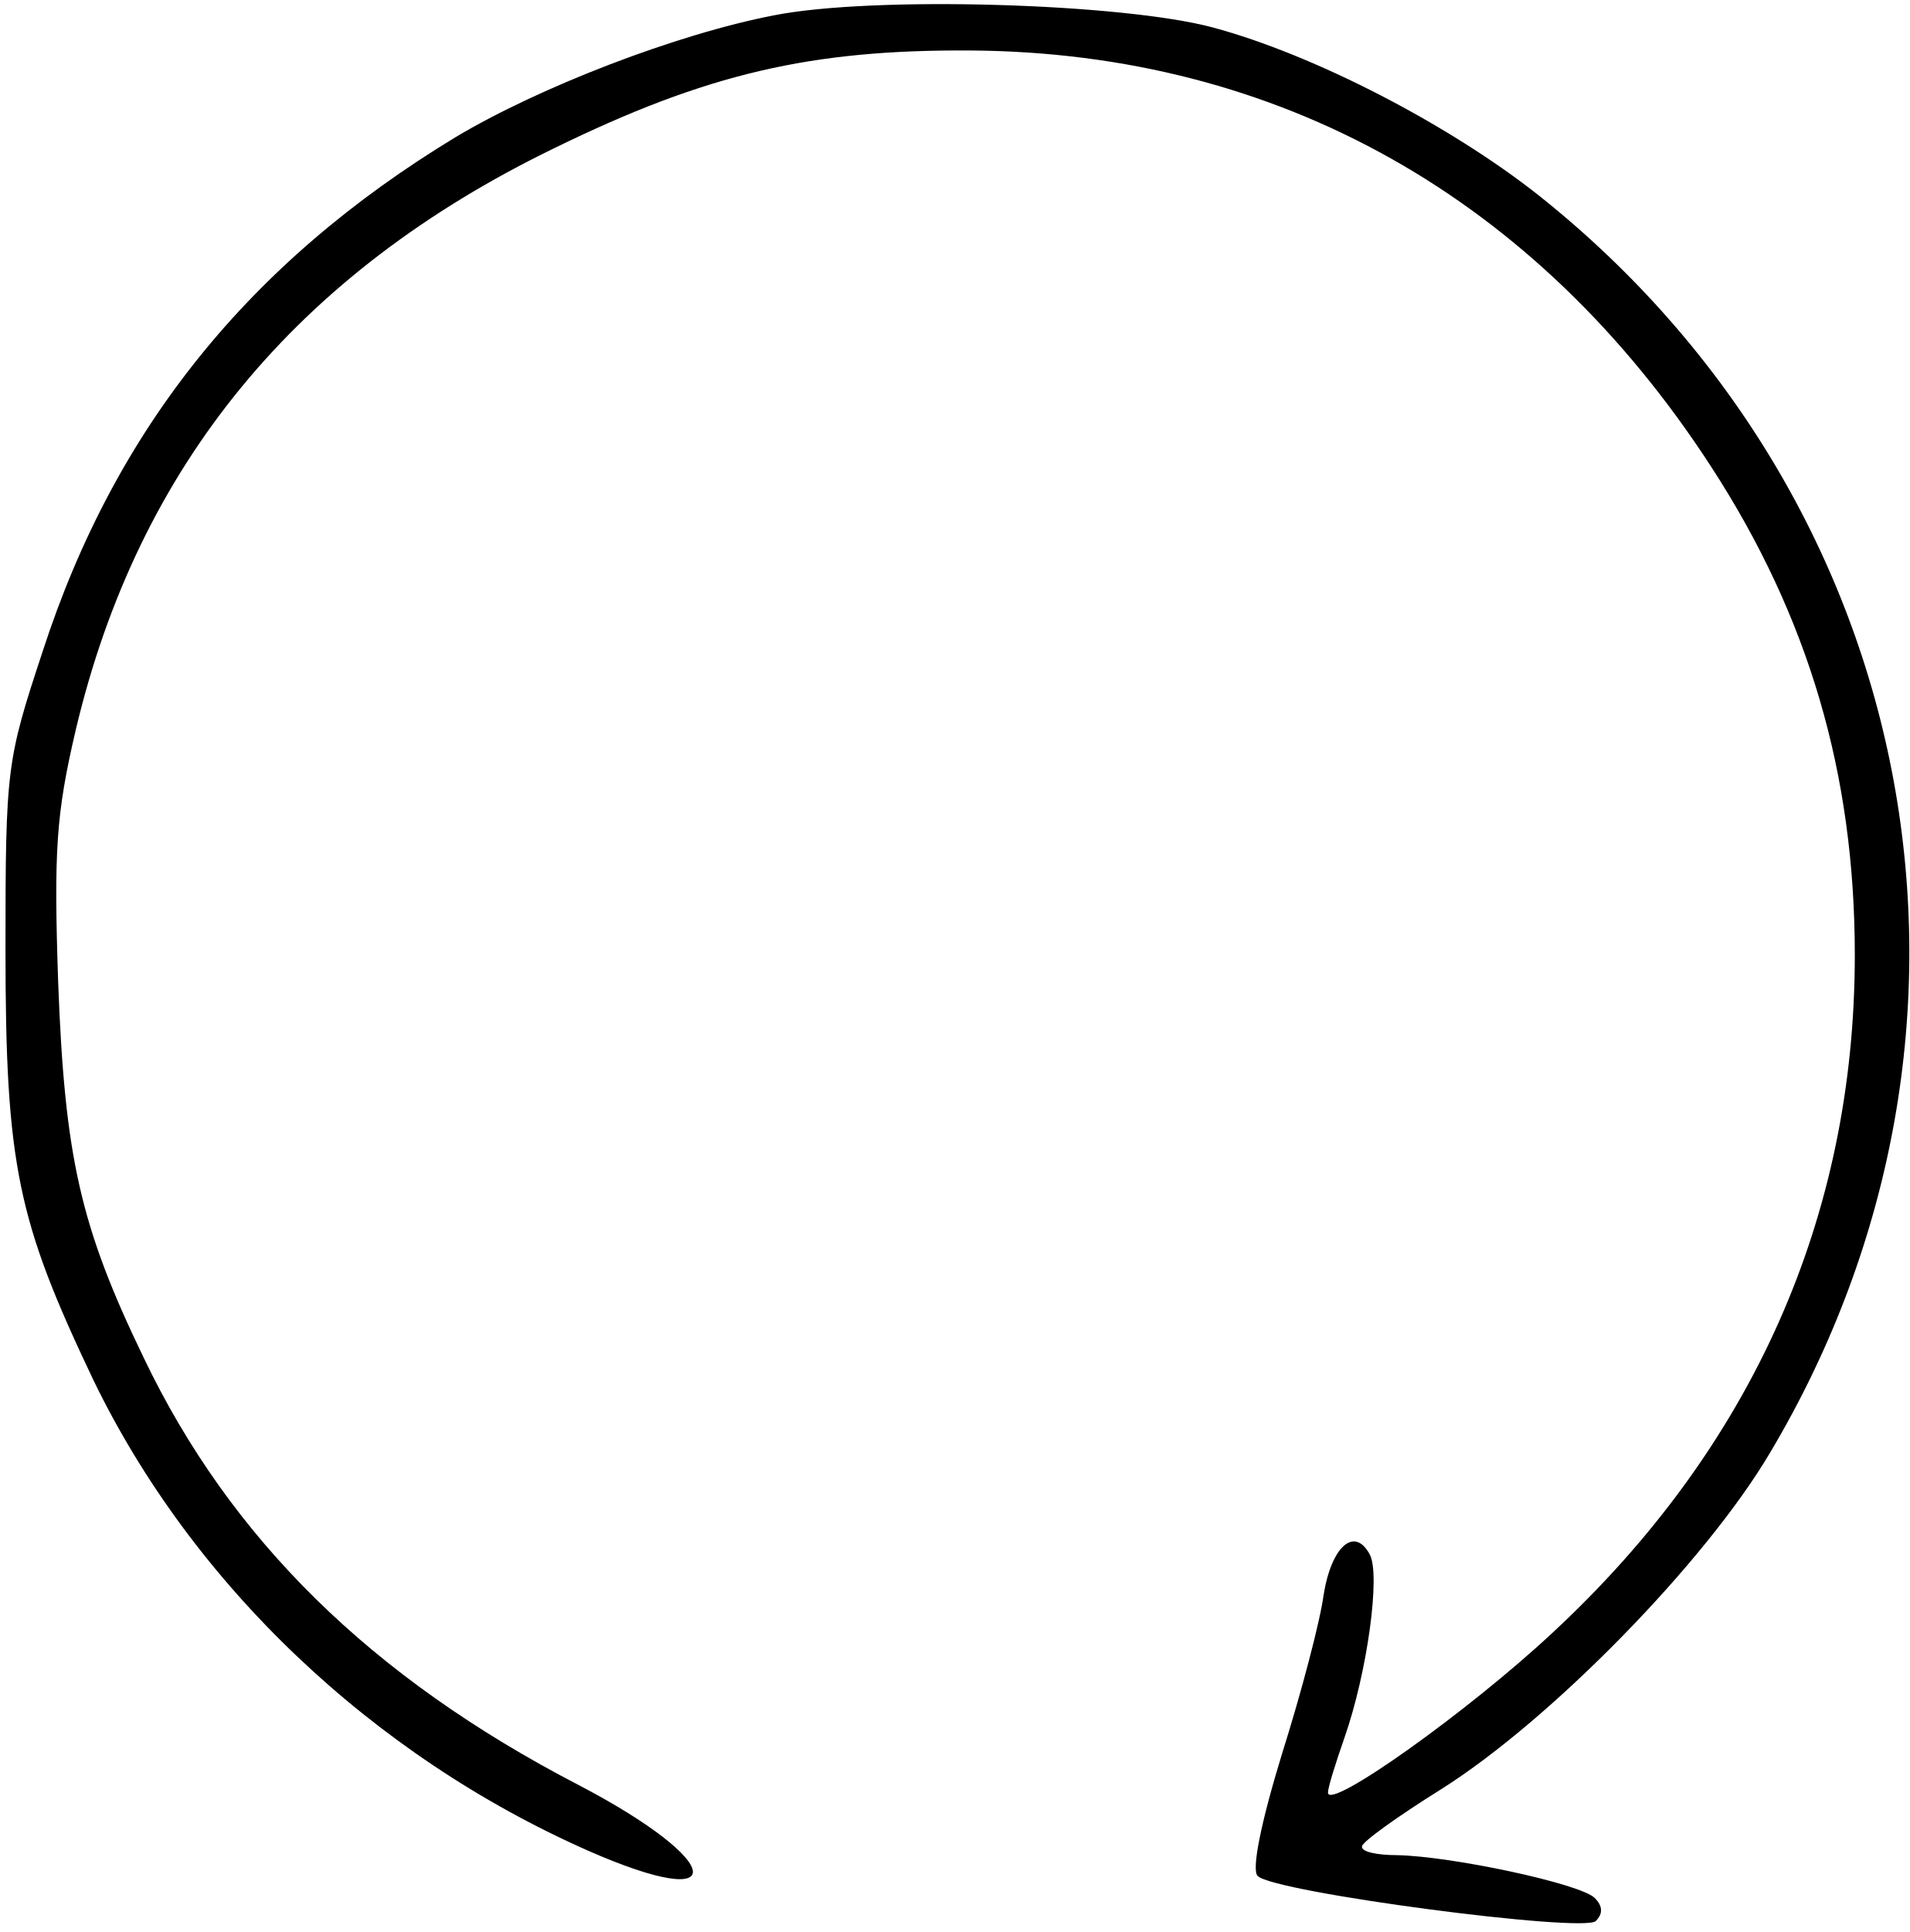
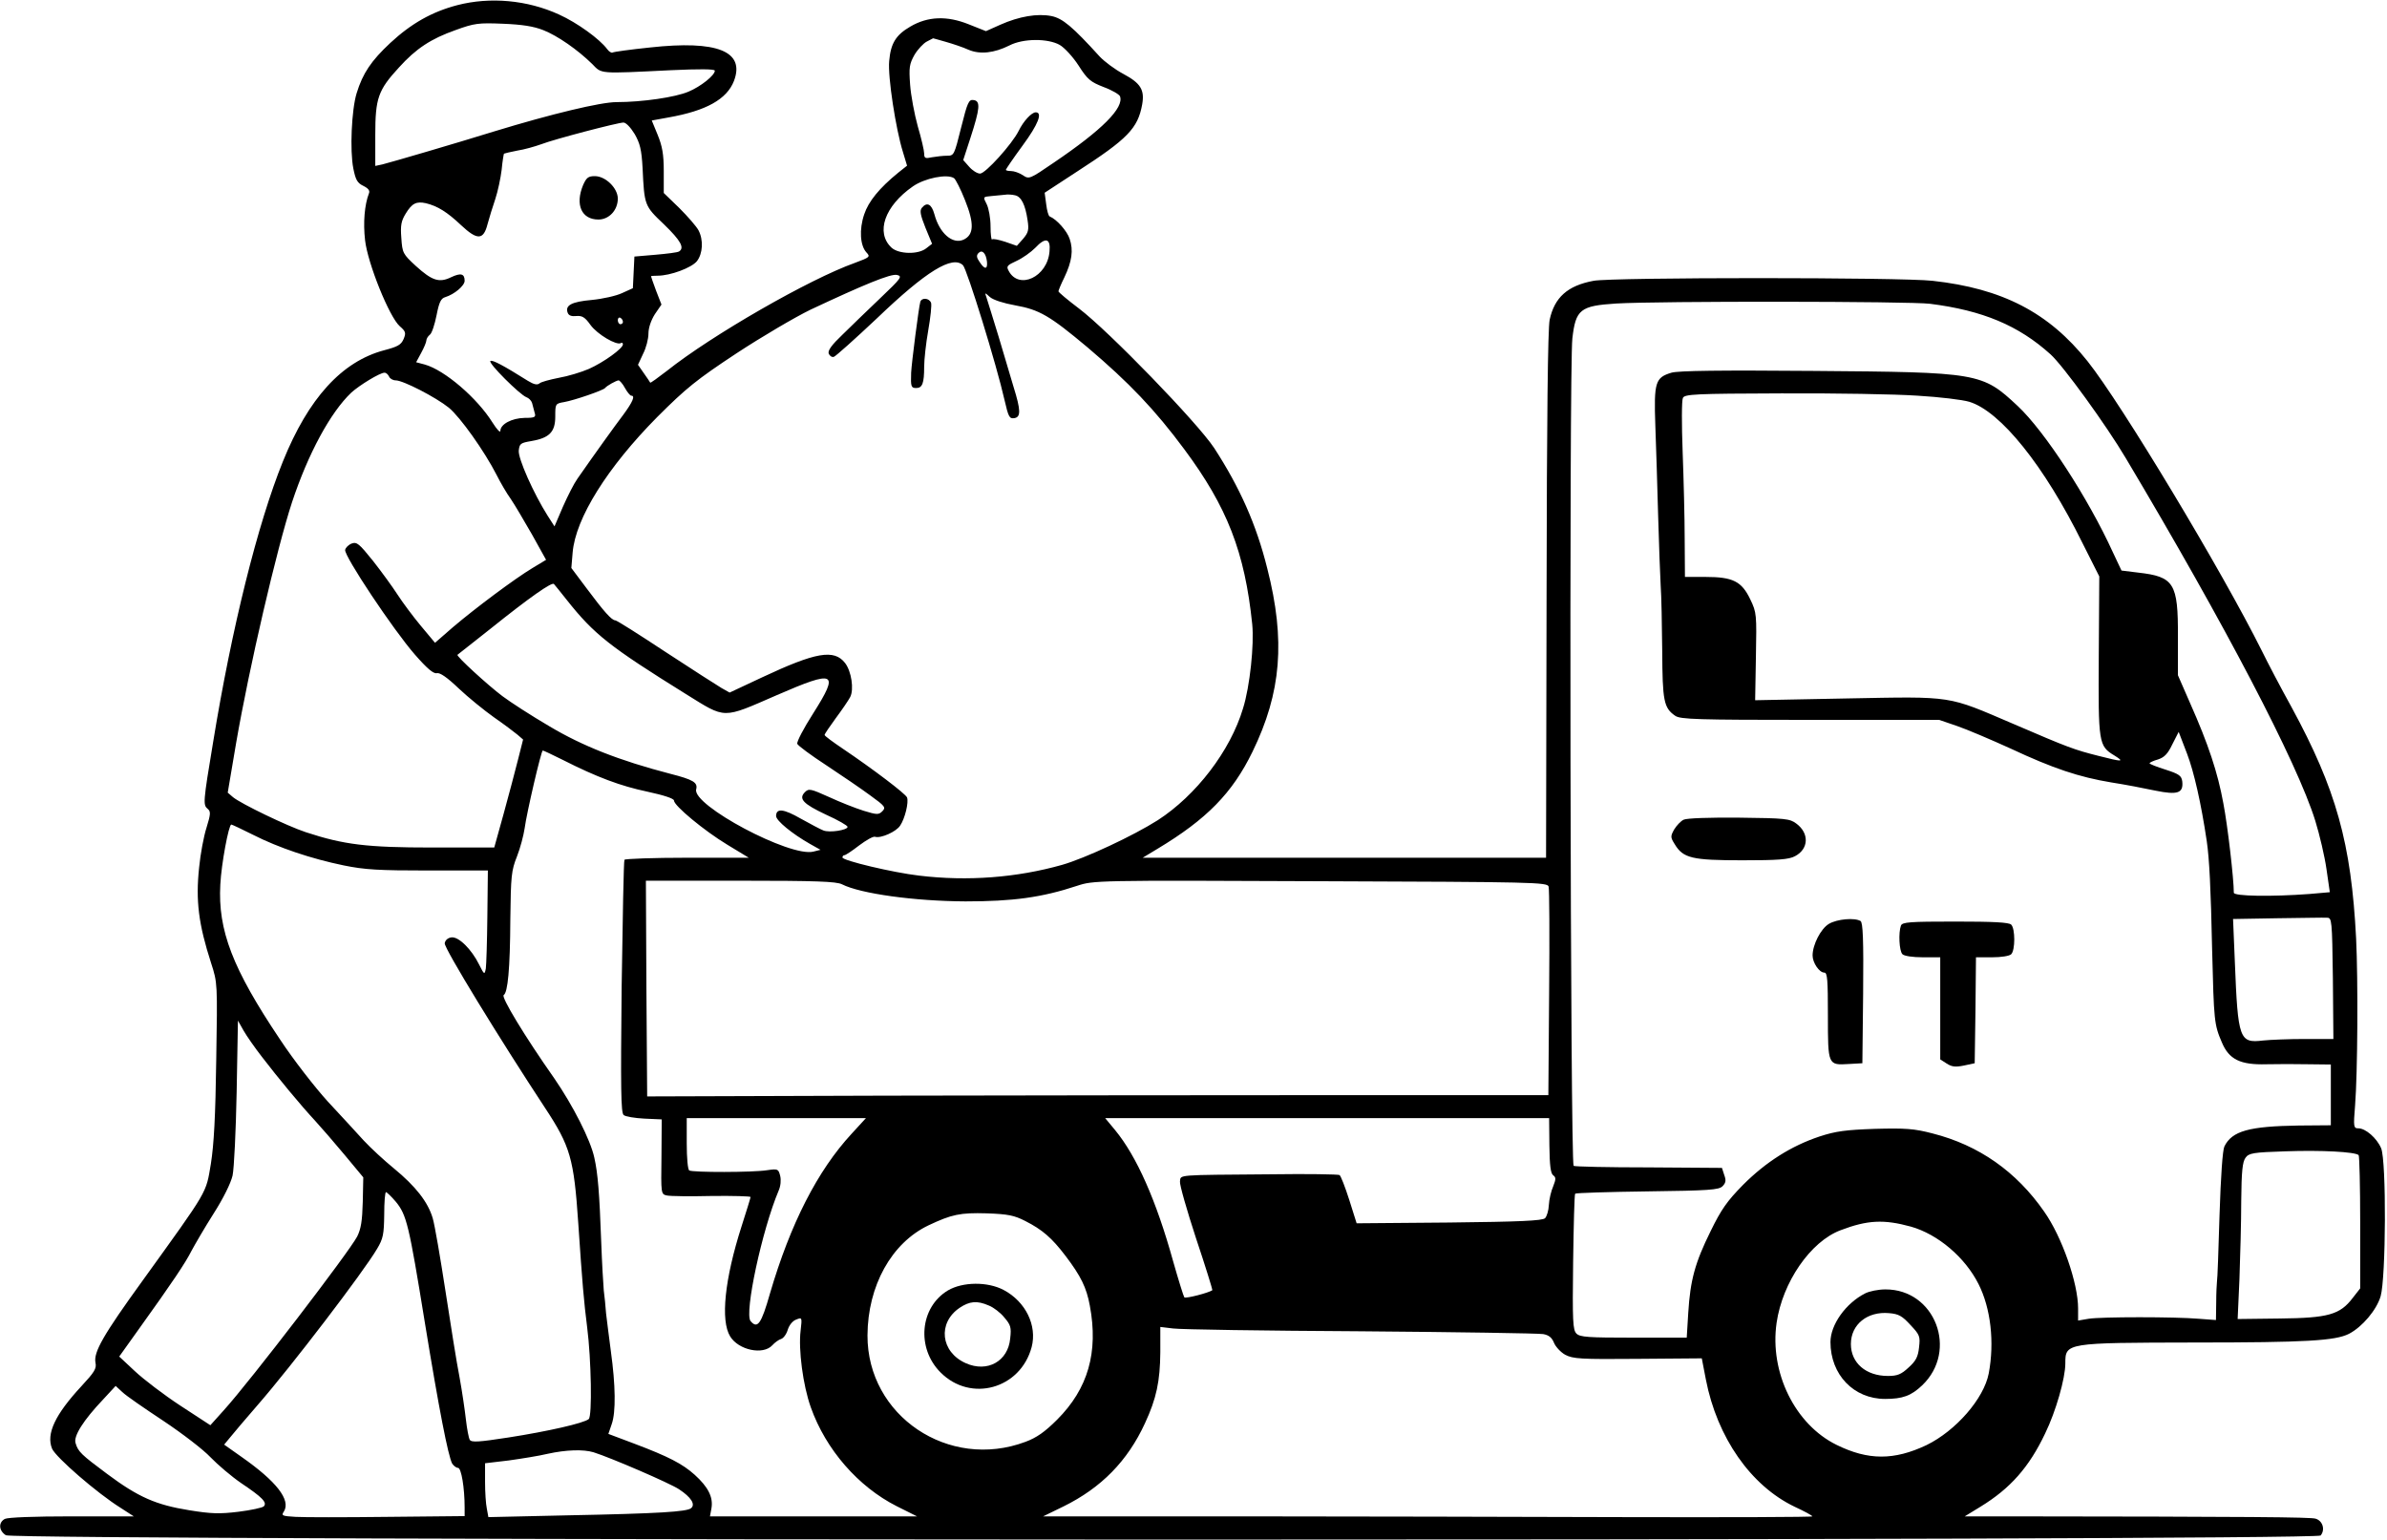
- <svg xmlns="http://www.w3.org/2000/svg" version="1.0" width="174pt" height="176pt" viewBox="0 0 174 176" preserveAspectRatio="xMidYMid meet">
-   <g transform="translate(0,176) scale(0.1,-0.1)" fill="#000000" stroke="none">
-     <path d="M705 1746 c-88 -17 -213 -65 -290 -111 -188 -114 -310 -265 -376 -468 -33 -100 -34 -106 -34 -272 0 -197 11 -247 80 -392 90 -186 254 -342 451 -429 132 -58 125 -10 -9 60 -189 98 -317 224 -396 389 -58 120 -72 183 -78 342 -4 120 -2 153 16 230 57 241 201 416 436 530 139 68 234 90 380 89 280 -2 515 -134 674 -379 89 -137 131 -280 131 -445 0 -238 -93 -448 -275 -617 -77 -72 -205 -163 -205 -146 0 5 7 27 15 50 21 60 33 149 23 167 -14 26 -35 7 -42 -37 -3 -23 -20 -88 -38 -145 -19 -62 -28 -106 -22 -111 15 -15 297 -52 308 -41 7 7 6 14 -1 21 -13 13 -130 38 -180 39 -18 0 -33 3 -32 8 0 4 32 27 72 52 100 63 241 207 300 307 229 385 141 865 -211 1145 -81 64 -204 128 -297 153 -82 22 -309 29 -400 11z" />
+ <svg xmlns="http://www.w3.org/2000/svg" version="1.0" width="935pt" height="603pt" viewBox="0 0 935 603" preserveAspectRatio="xMidYMid meet">
+   <g transform="translate(0,603) scale(0.1,-0.1)" fill="#000000" stroke="none">
+     <path d="M1792 6010 c-100 -26 -181 -72 -263 -148 -75 -70 -108 -119 -132 -197 -20 -65 -27 -225 -13 -295 9 -45 16 -57 39 -68 20 -10 27 -19 22 -30 -17 -44 -23 -114 -15 -183 10 -90 95 -301 136 -337 23 -20 25 -26 15 -50 -10 -23 -23 -30 -76 -44 -166 -44 -297 -188 -397 -436 -99 -245 -200 -651 -273 -1098 -40 -240 -40 -247 -21 -263 12 -10 11 -21 -5 -73 -11 -34 -24 -104 -29 -156 -14 -131 -2 -223 47 -375 25 -77 25 -79 20 -380 -3 -220 -9 -330 -21 -406 -20 -118 -7 -96 -267 -457 -155 -214 -193 -281 -185 -322 5 -23 -4 -37 -55 -92 -103 -111 -139 -187 -115 -245 15 -34 176 -174 269 -232 l51 -33 -243 0 c-148 0 -250 -4 -262 -10 -26 -14 -24 -46 4 -64 33 -22 9048 -23 9067 -1 19 23 8 58 -20 66 -21 6 -244 8 -1219 9 l-155 0 62 38 c116 71 190 154 253 287 42 86 79 216 79 274 0 81 1 81 503 82 442 0 554 7 608 34 52 27 108 93 124 147 21 72 23 531 2 580 -17 40 -61 78 -89 78 -19 0 -20 5 -13 90 10 127 12 489 4 654 -19 373 -78 584 -253 906 -41 74 -93 173 -116 220 -156 313 -550 968 -683 1135 -152 191 -334 285 -607 315 -122 14 -1256 14 -1328 0 -102 -19 -153 -65 -172 -153 -7 -36 -11 -377 -12 -1080 l-2 -1027 -790 0 -790 0 58 35 c193 116 293 218 372 380 113 232 130 436 58 718 -43 173 -108 318 -208 472 -66 100 -414 459 -529 546 -45 34 -82 65 -81 68 0 3 10 28 23 54 30 63 36 107 21 151 -10 31 -51 77 -78 88 -5 1 -11 23 -14 48 l-6 45 127 83 c198 128 238 169 255 263 10 57 -6 83 -73 119 -34 18 -75 49 -93 68 -108 119 -146 150 -189 159 -55 11 -127 -1 -201 -34 l-56 -25 -68 27 c-85 34 -160 31 -228 -9 -57 -33 -77 -66 -83 -135 -6 -61 26 -268 54 -357 l16 -53 -34 -27 c-75 -61 -117 -113 -134 -164 -20 -59 -16 -122 9 -149 16 -17 13 -19 -46 -41 -177 -63 -560 -283 -736 -423 -35 -27 -64 -48 -65 -46 -1 2 -12 19 -25 37 l-23 33 20 43 c12 23 21 59 21 79 0 23 10 52 25 76 l26 38 -21 54 c-11 30 -20 55 -20 57 0 1 12 2 26 2 50 0 133 31 154 57 23 30 26 83 6 121 -8 15 -42 54 -75 87 l-61 59 0 86 c0 66 -6 98 -24 142 l-23 56 66 12 c147 26 228 71 256 143 44 116 -65 160 -329 131 -77 -8 -143 -17 -147 -20 -4 -2 -14 4 -21 14 -29 39 -117 103 -188 135 -124 57 -270 70 -398 37z m336 -98 c56 -22 135 -77 192 -133 38 -39 23 -38 308 -24 110 5 172 5 172 -2 0 -18 -55 -62 -103 -82 -51 -22 -181 -41 -282 -41 -62 0 -254 -46 -480 -115 -148 -46 -401 -120 -437 -129 l-28 -6 0 122 c0 143 11 175 93 264 67 74 125 112 221 146 74 27 90 29 186 25 75 -3 120 -10 158 -25z m1577 -46 c28 -8 67 -21 89 -31 45 -19 100 -13 160 17 54 28 151 28 197 2 19 -11 52 -47 74 -81 35 -55 47 -64 98 -84 33 -12 61 -29 64 -36 17 -45 -70 -132 -259 -260 -95 -65 -97 -66 -122 -49 -14 9 -34 16 -46 16 -11 0 -20 2 -20 5 0 2 29 45 65 94 62 84 80 131 52 131 -16 0 -48 -34 -67 -73 -26 -52 -130 -167 -151 -167 -11 0 -30 12 -43 27 l-23 26 28 86 c38 117 40 145 13 149 -19 3 -24 -7 -49 -107 -27 -108 -28 -111 -55 -111 -15 0 -42 -3 -59 -6 -27 -6 -31 -4 -31 15 0 11 -11 59 -25 106 -13 47 -27 121 -30 163 -5 68 -3 81 17 117 13 22 35 45 48 52 14 7 25 13 25 13 0 0 23 -6 50 -14z m-1219 -361 c21 -37 27 -61 31 -133 7 -147 7 -148 84 -221 66 -64 81 -92 59 -106 -6 -4 -47 -9 -93 -13 l-82 -7 -3 -62 -3 -62 -42 -19 c-23 -11 -77 -23 -119 -27 -79 -7 -106 -21 -94 -51 4 -10 15 -14 33 -12 23 2 34 -4 56 -35 27 -37 102 -81 119 -71 4 3 8 1 8 -5 0 -16 -75 -70 -133 -96 -30 -13 -83 -29 -118 -35 -35 -7 -70 -16 -76 -22 -9 -7 -22 -4 -45 10 -97 61 -139 83 -147 78 -11 -7 116 -133 141 -142 9 -3 19 -13 22 -22 2 -9 7 -26 10 -38 6 -18 2 -21 -39 -21 -51 -1 -95 -25 -95 -51 0 -9 -14 6 -31 33 -60 96 -187 205 -265 227 l-34 9 20 37 c11 20 20 42 20 48 0 6 6 17 14 23 8 6 19 41 26 76 10 51 17 66 34 71 36 11 76 45 76 64 0 28 -15 32 -53 14 -47 -23 -75 -13 -138 44 -51 47 -53 51 -57 110 -4 50 0 67 17 95 25 41 42 49 79 41 46 -11 84 -35 138 -86 64 -60 88 -59 104 5 6 23 20 67 30 97 10 30 21 82 25 115 3 33 8 61 9 63 2 1 25 7 52 12 27 4 69 16 94 25 52 20 297 84 322 85 10 0 28 -19 44 -45z m1251 -173 c6 -4 26 -43 43 -86 37 -92 35 -136 -6 -155 -43 -19 -94 25 -114 100 -11 40 -29 49 -49 25 -9 -11 -6 -28 14 -78 l26 -63 -22 -17 c-31 -26 -109 -24 -137 2 -63 59 -27 163 84 240 46 32 134 50 161 32z m239 -67 c24 -5 40 -36 49 -97 6 -39 3 -49 -17 -73 l-25 -28 -46 16 c-25 8 -48 13 -51 9 -3 -3 -6 20 -6 52 0 31 -7 70 -15 86 -15 29 -15 29 18 32 17 2 41 4 52 5 11 2 29 1 41 -2z m135 -220 c-8 -100 -120 -152 -160 -76 -10 18 -6 22 31 39 24 11 56 34 73 51 40 43 61 38 56 -14z m-245 -40 c3 -31 -9 -32 -29 -1 -12 17 -13 26 -4 35 14 14 29 0 33 -34z m-94 -14 c16 -16 132 -391 163 -529 15 -65 19 -73 38 -70 26 4 26 30 -3 123 -10 33 -36 121 -58 195 -23 74 -44 144 -48 155 -7 20 -7 20 14 1 13 -11 53 -24 98 -32 95 -17 135 -40 283 -164 164 -139 265 -245 380 -400 168 -226 237 -403 266 -685 8 -80 -9 -244 -36 -330 -50 -167 -184 -341 -334 -438 -96 -61 -284 -149 -375 -175 -177 -50 -370 -65 -560 -42 -103 12 -300 59 -300 71 0 5 3 9 8 9 4 0 30 17 57 38 28 21 56 37 63 34 22 -7 83 20 98 44 19 28 34 91 27 110 -5 14 -133 111 -250 190 -40 27 -73 51 -73 55 0 4 20 33 44 66 24 32 49 69 56 82 16 30 5 102 -20 134 -43 55 -115 42 -324 -56 l-128 -60 -32 18 c-17 10 -115 73 -219 141 -103 68 -191 124 -197 124 -14 0 -45 35 -112 125 l-60 80 5 60 c11 135 137 335 331 531 114 114 155 147 311 250 99 65 230 142 290 171 211 99 313 141 338 136 23 -5 18 -12 -65 -91 -50 -48 -117 -112 -149 -144 -41 -39 -57 -61 -53 -73 4 -9 12 -15 20 -13 7 2 83 70 169 151 193 185 296 248 337 208z m3788 -151 c206 -26 347 -85 472 -198 49 -44 218 -277 295 -407 388 -651 671 -1192 742 -1420 17 -55 37 -140 44 -190 l13 -90 -80 -7 c-147 -11 -296 -9 -296 5 0 54 -24 262 -41 350 -22 121 -59 232 -130 392 l-48 110 0 151 c1 210 -15 235 -156 251 l-65 8 -33 70 c-98 215 -268 476 -374 575 -139 130 -151 132 -798 137 -366 3 -531 1 -558 -7 -63 -19 -69 -37 -63 -207 3 -81 8 -240 11 -353 3 -113 8 -236 10 -275 3 -38 5 -153 6 -255 1 -196 6 -223 51 -254 20 -14 86 -16 528 -16 l506 0 70 -24 c38 -13 132 -53 209 -88 169 -79 269 -112 395 -133 52 -8 130 -23 172 -32 88 -18 111 -10 106 36 -3 22 -12 29 -65 46 -35 11 -63 22 -63 25 0 3 15 10 33 15 24 8 38 21 56 59 l25 49 33 -86 c27 -71 55 -194 77 -342 10 -69 16 -184 21 -425 7 -280 8 -293 38 -363 28 -67 72 -89 175 -86 42 1 116 1 165 0 l87 -1 0 -119 0 -119 -126 -1 c-194 -3 -261 -21 -291 -82 -7 -15 -14 -115 -19 -269 -4 -135 -8 -252 -10 -260 -1 -8 -3 -46 -3 -83 l-1 -68 -67 5 c-93 8 -383 8 -432 0 l-41 -7 0 48 c0 98 -63 280 -133 379 -109 157 -256 260 -437 306 -73 19 -105 21 -225 18 -115 -4 -154 -9 -218 -30 -111 -37 -210 -100 -299 -189 -63 -64 -86 -97 -127 -181 -62 -125 -80 -193 -88 -320 l-6 -98 -208 0 c-178 0 -210 2 -224 16 -14 14 -16 48 -13 279 2 145 5 266 8 269 3 3 131 7 283 9 242 3 280 6 294 20 13 13 15 23 7 44 l-9 28 -288 2 c-159 0 -290 3 -293 6 -13 13 -18 3126 -5 3241 13 114 31 128 171 137 163 10 1151 9 1230 -1z m-5120 -71 c0 -5 -4 -9 -10 -9 -5 0 -10 7 -10 16 0 8 5 12 10 9 6 -3 10 -10 10 -16z m-916 -214 c3 -8 15 -15 26 -15 29 0 157 -66 208 -107 45 -37 140 -171 187 -263 15 -30 40 -73 56 -95 15 -22 52 -85 83 -139 l55 -99 -53 -32 c-70 -42 -225 -158 -312 -232 l-70 -61 -56 67 c-30 36 -71 91 -91 122 -20 31 -63 90 -96 132 -54 67 -63 75 -83 68 -13 -5 -24 -16 -26 -25 -5 -23 189 -314 273 -410 48 -55 73 -76 86 -73 12 3 40 -16 86 -60 37 -35 100 -86 138 -113 39 -27 80 -58 92 -68 l22 -19 -20 -79 c-11 -43 -36 -139 -56 -211 l-37 -133 -242 0 c-257 0 -347 11 -496 60 -73 24 -253 111 -285 137 l-21 18 33 195 c51 295 159 760 219 943 63 190 150 351 232 429 32 29 112 78 130 78 7 0 14 -7 18 -15z m924 -45 c9 -16 20 -30 25 -30 16 0 5 -25 -31 -74 -34 -45 -109 -149 -180 -251 -13 -18 -38 -67 -57 -110 l-33 -77 -27 42 c-55 87 -116 224 -113 255 3 27 7 30 48 37 72 12 95 36 95 96 0 50 0 51 35 57 40 7 153 46 160 55 7 9 43 29 53 30 4 0 16 -13 25 -30z m5063 -30 c86 -5 177 -16 203 -24 122 -37 294 -251 443 -553 l66 -131 -2 -311 c-2 -344 -1 -353 62 -391 40 -25 31 -25 -63 -1 -95 24 -117 32 -333 125 -262 112 -231 108 -652 100 l-360 -7 3 171 c3 165 3 172 -22 224 -34 71 -68 88 -176 88 l-80 0 -1 148 c0 81 -4 235 -8 342 -4 107 -4 202 1 211 6 15 48 17 385 18 208 1 448 -3 534 -9z m-5291 -800 c107 -135 168 -183 467 -369 158 -98 140 -98 356 -4 230 100 246 92 142 -72 -37 -58 -65 -111 -62 -119 3 -7 54 -45 114 -84 59 -39 137 -92 172 -118 58 -42 62 -47 47 -62 -14 -14 -21 -14 -73 2 -32 10 -93 34 -136 54 -71 32 -79 34 -94 19 -26 -26 -7 -46 82 -88 47 -21 85 -43 85 -48 0 -13 -72 -24 -95 -14 -11 4 -50 25 -88 46 -68 39 -97 42 -97 10 1 -18 61 -68 133 -109 l41 -23 -28 -7 c-91 -23 -476 182 -459 244 7 27 -12 38 -102 61 -200 52 -344 109 -473 186 -70 41 -152 94 -184 118 -56 42 -182 157 -176 162 2 1 59 47 128 101 156 125 243 186 250 176 4 -4 26 -32 50 -62z m-17 -626 c136 -69 228 -103 332 -125 65 -14 105 -27 105 -35 0 -20 118 -118 209 -173 l84 -51 -241 0 c-132 0 -243 -4 -246 -8 -3 -5 -7 -229 -11 -499 -4 -398 -3 -492 8 -501 7 -6 43 -12 81 -14 l68 -3 -1 -146 c-2 -145 -2 -147 21 -152 13 -3 92 -4 176 -2 83 1 152 -1 152 -4 0 -3 -16 -55 -35 -114 -67 -209 -83 -370 -45 -432 33 -54 129 -74 165 -35 10 11 25 22 35 25 9 3 21 19 26 37 6 18 19 34 33 39 23 9 23 9 17 -44 -9 -73 9 -213 40 -300 59 -166 186 -311 336 -387 l80 -40 -405 0 -406 0 6 33 c7 43 -14 83 -66 130 -48 43 -102 71 -237 122 l-101 38 13 38 c17 47 15 154 -3 284 -7 55 -16 123 -19 150 -2 28 -6 68 -9 90 -2 22 -7 108 -10 190 -7 191 -13 268 -27 330 -15 70 -84 205 -157 311 -116 165 -209 319 -198 326 16 10 25 101 26 298 2 169 4 190 26 245 13 33 26 83 30 110 8 61 65 305 71 305 3 0 37 -16 77 -36z m-1212 -294 c100 -51 229 -94 355 -120 83 -17 137 -20 332 -20 l233 0 -2 -179 c-1 -99 -4 -191 -6 -205 -5 -25 -6 -25 -26 15 -30 61 -81 111 -109 107 -14 -2 -24 -11 -26 -23 -3 -19 216 -376 393 -645 99 -150 113 -199 130 -450 16 -239 22 -307 35 -410 16 -125 20 -348 6 -359 -19 -16 -160 -48 -314 -72 -117 -18 -145 -20 -152 -9 -4 7 -11 43 -15 79 -4 36 -15 111 -25 166 -11 55 -35 207 -55 337 -20 130 -42 259 -50 286 -19 64 -67 125 -152 195 -38 31 -91 80 -118 109 -26 29 -90 98 -141 153 -50 55 -135 164 -187 243 -186 277 -244 428 -234 607 4 81 33 235 43 235 3 0 41 -18 85 -40z m2307 -194 c73 -37 284 -66 484 -67 185 0 298 15 437 61 64 21 70 22 953 18 837 -3 889 -4 894 -21 3 -9 4 -197 2 -417 l-3 -400 -835 0 c-459 0 -1253 -1 -1765 -2 l-930 -3 -3 423 -2 422 370 0 c296 0 376 -3 398 -14z m5840 -368 l2 -238 -112 0 c-62 0 -136 -3 -164 -6 -92 -11 -98 4 -110 308 l-7 168 174 3 c96 1 183 3 194 2 19 0 20 -8 23 -237z m-8112 -308 c62 -81 153 -191 208 -250 23 -25 75 -85 115 -133 l74 -89 -2 -96 c-2 -75 -7 -106 -22 -136 -32 -61 -418 -565 -522 -680 l-53 -59 -118 77 c-64 42 -144 103 -178 135 l-61 57 75 105 c135 188 185 263 208 309 13 24 51 90 86 145 39 61 68 120 75 150 6 28 13 175 16 328 l5 279 22 -39 c12 -21 44 -67 72 -103z m2310 -301 c-134 -145 -240 -353 -320 -626 -34 -120 -49 -140 -76 -108 -25 31 45 357 110 511 8 18 10 42 6 58 -7 27 -9 28 -51 22 -55 -9 -292 -9 -305 -1 -6 3 -10 50 -10 106 l0 99 351 0 351 0 -56 -61z m2733 -46 c1 -79 5 -110 15 -117 11 -8 11 -15 0 -43 -8 -18 -16 -51 -17 -73 -1 -22 -8 -45 -15 -52 -10 -10 -100 -14 -375 -17 l-363 -3 -29 92 c-16 50 -33 94 -38 97 -5 3 -125 5 -266 3 -379 -3 -355 -1 -359 -28 -2 -12 27 -113 63 -223 37 -110 65 -202 64 -203 -13 -10 -105 -34 -110 -28 -3 4 -23 68 -44 142 -66 238 -143 411 -227 513 l-39 47 869 0 870 0 1 -107z m3170 -38 c3 -4 6 -123 6 -264 l0 -258 -29 -37 c-50 -66 -96 -79 -286 -81 l-165 -2 7 156 c3 86 7 224 7 306 1 117 5 154 17 170 13 18 30 21 157 25 138 5 273 -2 286 -15z m-7689 -182 c43 -52 52 -91 114 -473 56 -343 91 -521 107 -553 6 -9 16 -17 23 -17 13 0 26 -78 26 -156 l0 -33 -302 -3 c-167 -2 -329 -2 -360 0 -53 3 -57 5 -46 21 28 45 -29 118 -166 214 l-68 48 24 29 c12 15 61 73 108 127 130 149 415 522 467 611 24 40 27 57 28 134 0 48 3 88 7 88 3 0 21 -17 38 -37z m2466 -76 c67 -34 104 -66 158 -137 60 -79 82 -124 95 -195 34 -182 -7 -325 -128 -446 -49 -49 -81 -71 -124 -87 -301 -113 -620 102 -619 417 1 194 94 362 239 431 91 43 124 50 228 47 84 -3 108 -8 151 -30z m3469 -22 c106 -30 212 -120 265 -225 48 -95 63 -228 40 -350 -19 -99 -129 -225 -244 -281 -127 -60 -228 -60 -352 1 -163 80 -263 284 -235 478 23 159 133 319 251 363 105 40 169 43 275 14z m-2155 -410 c376 -3 698 -8 715 -11 22 -4 34 -14 42 -34 6 -15 26 -37 44 -47 31 -16 58 -18 285 -16 l250 2 16 -83 c44 -227 176 -416 347 -498 39 -18 70 -35 70 -38 1 -3 -331 -4 -736 -3 -406 1 -1084 3 -1507 3 l-770 0 80 39 c148 73 251 178 319 326 45 97 59 164 60 278 l0 99 50 -6 c28 -4 358 -9 735 -11z m-4690 -351 c75 -50 157 -113 185 -143 28 -29 82 -75 120 -101 82 -55 103 -76 88 -91 -5 -5 -50 -15 -99 -21 -74 -9 -107 -8 -193 6 -130 21 -199 51 -321 142 -102 76 -114 87 -124 121 -9 27 31 90 108 171 l49 53 26 -24 c14 -14 87 -64 161 -113z m1685 -123 c67 -21 299 -121 335 -145 47 -31 65 -59 47 -74 -17 -14 -126 -21 -483 -28 l-311 -7 -6 33 c-4 18 -7 65 -7 105 l0 73 93 11 c50 7 119 18 152 26 73 16 140 18 180 6z" />
+     <path d="M2284 5305 c-32 -77 -6 -135 60 -135 42 0 76 37 76 82 0 41 -48 88 -90 88 -26 0 -33 -6 -46 -35z" />
+     <path d="M3605 4848 c-6 -20 -34 -238 -36 -278 -2 -55 0 -60 20 -60 24 0 31 19 31 83 0 28 7 92 16 143 9 51 14 99 11 108 -8 19 -36 21 -42 4z" />
+     <path d="M6595 2819 c-11 -5 -28 -23 -37 -38 -15 -27 -15 -31 2 -58 33 -55 68 -63 265 -63 139 0 182 3 206 16 54 28 57 90 5 128 -25 19 -43 21 -224 23 -117 1 -205 -2 -217 -8z" />
+     <path d="M7164 2411 c-32 -19 -64 -82 -64 -124 0 -28 26 -67 46 -67 12 0 14 -28 14 -169 0 -194 0 -194 82 -189 l53 3 3 274 c2 213 -1 276 -10 283 -23 14 -92 8 -124 -11z" />
+     <path d="M7446 2404 c-10 -27 -7 -99 6 -112 7 -7 40 -12 80 -12 l68 0 0 -200 0 -200 25 -16 c20 -13 34 -15 68 -8 l42 9 3 208 2 207 63 0 c36 0 68 5 75 12 16 16 16 100 0 116 -9 9 -71 12 -219 12 -179 0 -208 -2 -213 -16z" />
+     <path d="M3713 975 c-110 -66 -124 -226 -29 -321 118 -119 313 -65 357 99 22 84 -23 178 -110 224 -63 33 -160 32 -218 -2z m160 -59 c18 -7 46 -28 61 -47 25 -29 28 -39 23 -82 -8 -89 -89 -135 -174 -97 -99 44 -111 158 -24 217 39 26 68 29 114 9z" />
+     <path d="M7305 963 c-76 -39 -135 -123 -135 -190 0 -128 91 -223 214 -223 68 0 102 12 145 53 143 136 51 377 -144 376 -27 0 -63 -7 -80 -16z m178 -123 c37 -39 39 -45 34 -88 -4 -37 -12 -53 -41 -79 -29 -27 -44 -33 -81 -33 -86 0 -145 51 -145 125 0 77 65 129 150 121 37 -3 51 -11 83 -46z" />
  </g>
</svg>
